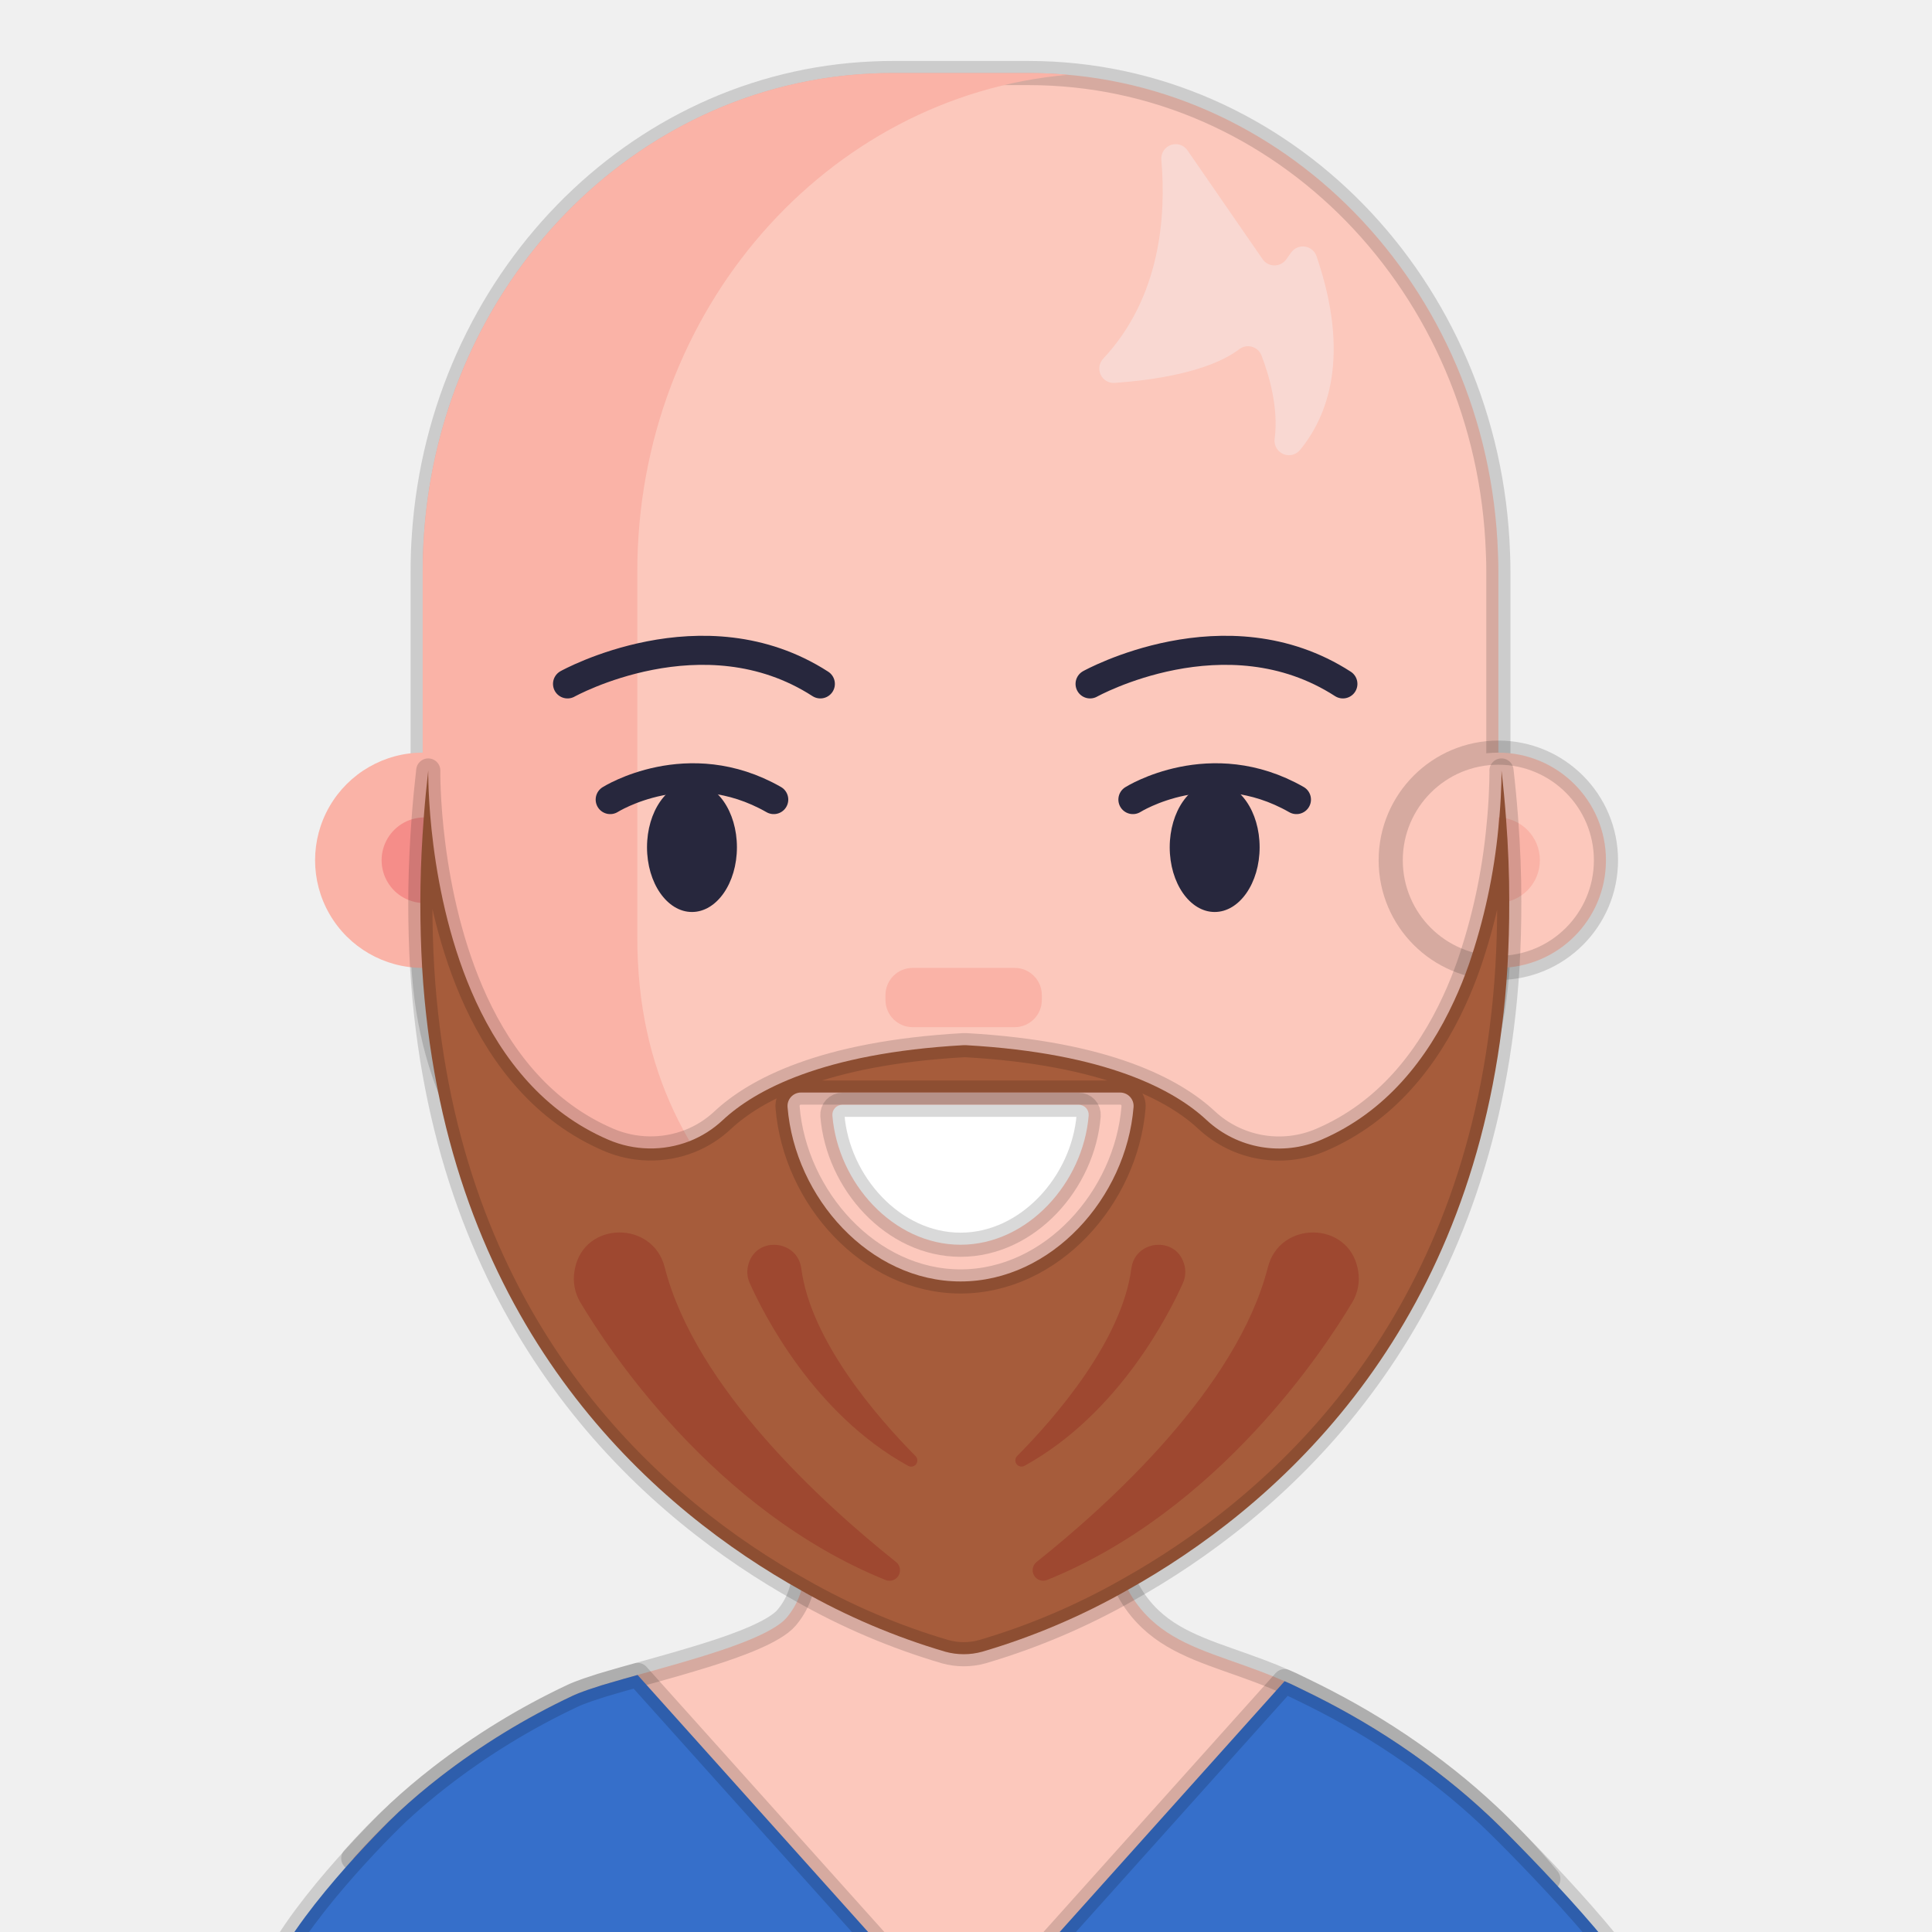
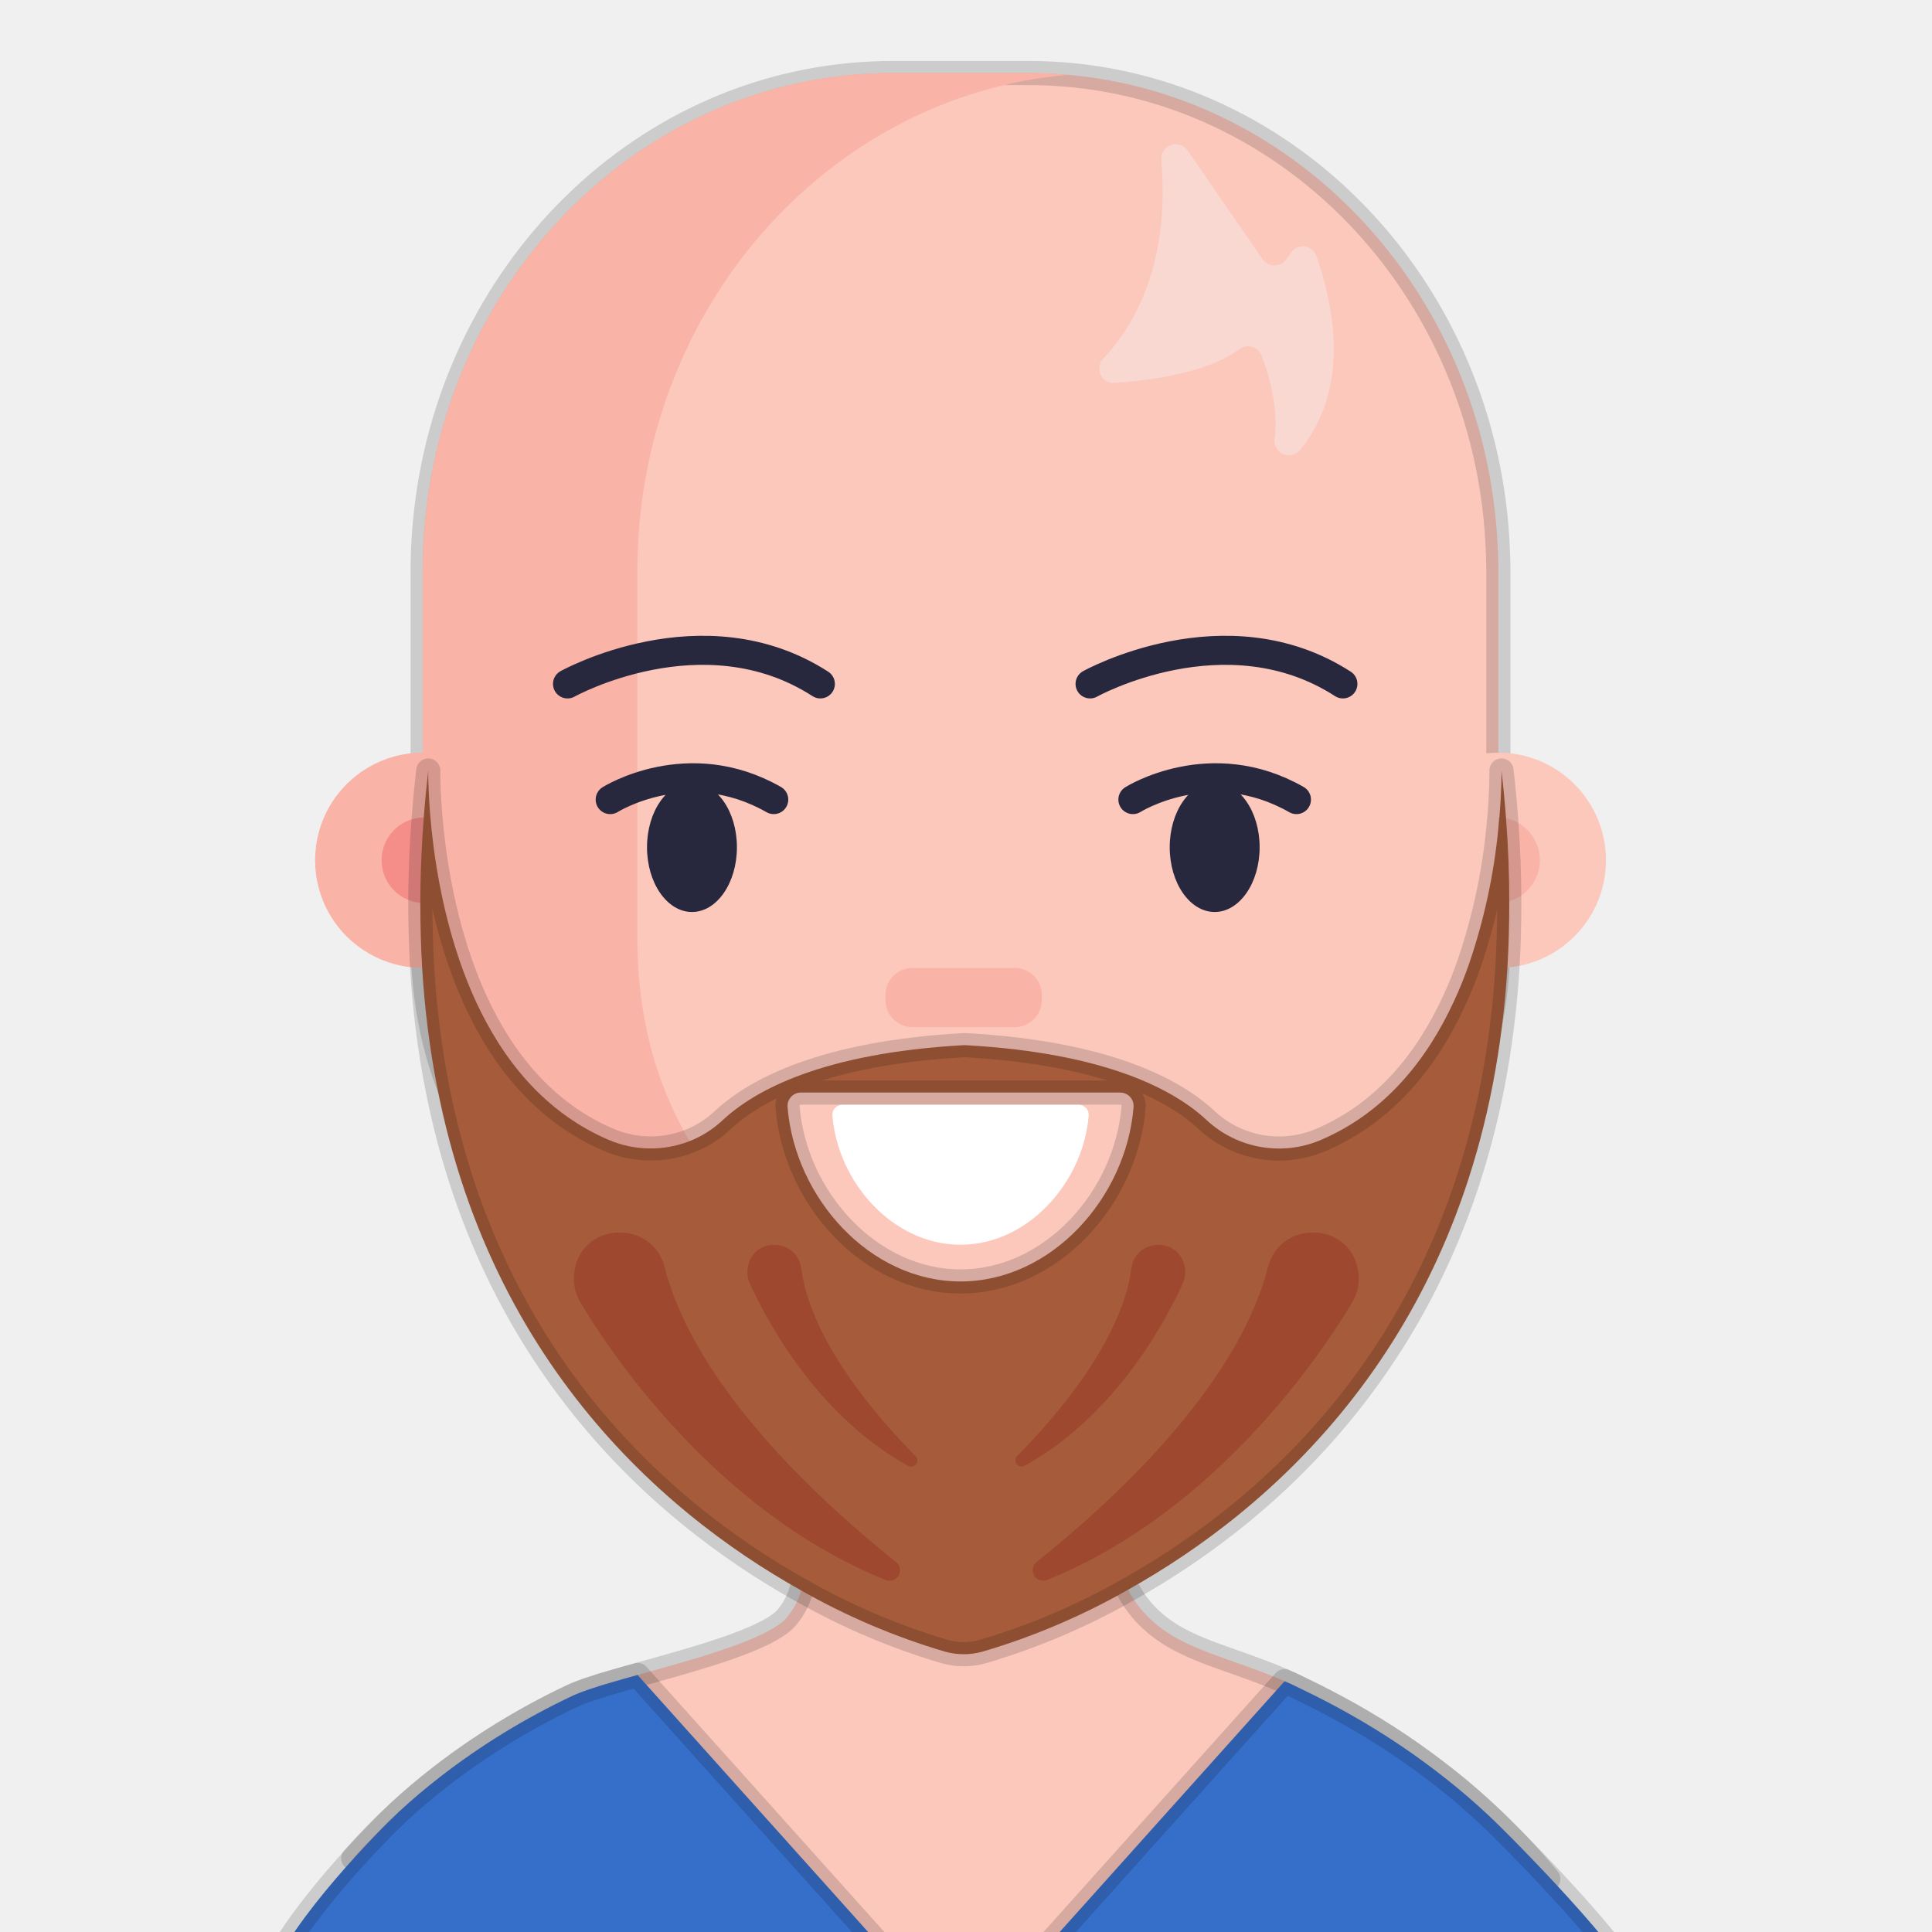
<svg xmlns="http://www.w3.org/2000/svg" id="Layer_1" viewBox="0 0 160 160">
  <defs>
    <style>.cls-1{fill:#fab3a7;}.cls-2{fill:#fcc8bc;}.cls-3{fill:none;stroke:#27273d;stroke-linecap:round;stroke-width:2.406px;}.cls-4{fill:#366fca;}.cls-5{fill:#9e4830;}.cls-6{fill:#fff;}.cls-7{fill:#f9d8d2;}.cls-8{fill:#a65c3b;}.cls-9{fill:#f58d89;}.cls-10{fill:#27273d;}</style>
  </defs>
  <g id="Avatars">
    <g id="Artboard">
      <g id="Men">
        <g id="Avatar-Users2_27">
          <g id="Icons">
            <path id="Path" class="cls-2" d="M128.225,155.617c-.688.461-1.413.914-2.128,1.354-28.562,17.546-64.609,17.356-92.984-.492-1.309-.825-2.594-1.684-3.857-2.578,1.188-1.342,2.443-2.624,3.761-3.84,1.089-1.008,2.234-1.979,3.438-2.912,3.394-2.627,7.065-4.875,10.948-6.703.127-.062.268-.124.43-.186l.127-.052c.12-.045.251-.1.385-.144.134-.045.227-.086.344-.124s.302-.103.474-.155l.626-.206.749-.22c.688-.21,1.464-.419,2.265-.646.022-.008.045-.015.069-.021l.973-.268.887-.251c.835-.23,1.688-.478,2.523-.729,3.094-.914,5.985-1.935,7.404-3.022.182-.136.348-.292.495-.464.555-.658.965-1.427,1.203-2.255.372-1.373.529-2.796.464-4.218-.028-1.681-.203-3.4-.258-4.943v-.825c0-.901,0-1.695-.031-2.406h0c-.079-3.324-.285-4.857-.021-5.672.265-.815.966-.908,2.692-1.33.78-.192,1.77-.45,3.018-.87.565-.135,1.14-.228,1.719-.278h0c4.232-.471,14.458-.945,17.631-.093.298.06.579.187.822.371.564.529.88,1.351,1.031,2.368.199,1.354.096,3.056-.107,4.871-.168,1.516-.406,3.094-.602,4.641-.235,1.553-.35,3.122-.344,4.692.004.757.133,1.509.382,2.224.187.487.407.962.657,1.42.483.904,1.109,1.725,1.853,2.43,2.31,2.193,5.459,2.949,9.03,4.297.688.254,1.375.533,2.093.853l.227.1.313.137c.278.134.557.265.832.402.053.022.104.048.155.076,1.313.633,2.583,1.294,3.809,1.983,2.861,1.603,5.587,3.435,8.154,5.476,1.182.938,2.313,1.918,3.386,2.925,1.77,1.648,3.428,3.412,4.964,5.28h0Z" stroke="#000" stroke-opacity="0.15" stroke-width="2" stroke-linejoin="round" />
            <path id="Path-2" class="cls-2" d="M124.089,47.333v30.295c0,22.602-17.988,29.841-31.099,41.336-7.659,6.837-19.229,6.837-26.888,0-13.111-11.495-31.099-18.745-31.099-41.336v-30.295c0-1.031.034-2.062.107-3.052,1.43-20.811,17.407-37.345,37.183-38.194.533-.028,1.076-.038,1.616-.038h11.275c21.003,0,38.115,17.662,38.871,39.748.024.512.034,1.021.034,1.537Z" stroke="#000" stroke-opacity="0.15" stroke-width="2" stroke-linejoin="round" />
            <path id="Path-3" class="cls-1" d="M52.779,77.631v-30.298c0-21.636,15.685-39.39,35.654-41.137-1.072-.103-2.155-.148-3.252-.148h-11.275c-21.484,0-38.899,18.487-38.899,41.284v14.998c-3.184,0-6.127,1.699-7.719,4.457s-1.592,6.156,0,8.913,4.535,4.457,7.719,4.457h.086c1.292,20.625,18.398,27.758,31.01,38.806,6.387,5.603,15.098,6.624,22.344,3.049-1.646-.81-3.178-1.836-4.555-3.049-13.128-11.492-31.113-18.745-31.113-41.333Z" />
-             <circle id="Oval" class="cls-2" cx="124.086" cy="71.244" r="8.913" stroke="#000" stroke-opacity="0.15" stroke-width="2" stroke-linejoin="round" />
+             <circle id="Oval" class="cls-2" cx="124.086" cy="71.244" r="8.913" />
            <path id="Path-4" class="cls-3" d="M47,56.638s11.234-6.26,20.938,0" />
            <path id="Path-5" class="cls-3" d="M90.275,56.638s11.237-6.26,20.938,0" />
            <rect id="Rectangle" class="cls-1" x="73.331" y="80.157" width="12.949" height="4.909" rx="2.251" ry="2.251" />
            <path id="Path-6" class="cls-9" d="M35.261,67.696c-1.293-.04-2.506.627-3.164,1.74s-.658,2.497,0,3.611c.658,1.114,1.871,1.781,3.164,1.74v-7.092Z" />
            <path id="Path-7" class="cls-1" d="M124.089,74.781c1.915-.06,3.437-1.63,3.437-3.546s-1.522-3.486-3.437-3.546v7.092Z" />
            <ellipse id="Oval-2" class="cls-10" cx="57.306" cy="70.168" rx="3.723" ry="5.359" />
            <ellipse id="Oval-3" class="cls-10" cx="100.594" cy="70.168" rx="3.723" ry="5.359" />
            <path id="Path-8" class="cls-3" d="M50.534,66.218s6.432-4.063,13.544,0" />
            <path id="Path-9" class="cls-3" d="M93.822,66.218s6.435-4.063,13.544,0" />
            <path id="Shape" class="cls-8" d="M124.722,67.755c-.096-1.292-.221-2.608-.375-3.946,0,0,.028,1.516-.175,3.888-.025.28-.053.572-.083.877-.367,3.831-1.182,7.606-2.427,11.247-.361,1.031-.77,2.062-1.234,3.059-2.2,4.782-5.638,9.202-11,11.509-3.205,1.39-6.928.755-9.491-1.619-2.64-2.472-8.25-5.555-19.938-6.212h-.213c-11.688.657-17.294,3.74-19.938,6.212-.798.749-1.732,1.339-2.75,1.739-2.167.842-4.578.799-6.713-.12-5.335-2.293-8.766-6.682-10.966-11.437-4.125-8.938-3.953-19.143-3.953-19.143-.151,1.32-.275,2.617-.371,3.891-.038.498-.072.99-.103,1.482-.119,1.911-.18,3.771-.182,5.579,0,1.849.05,3.648.151,5.397.103,1.719.261,3.389.464,5.008,3.297,26.214,19.068,39.933,30.937,46.554,3.764,2.143,7.763,3.843,11.918,5.067,1.003.278,2.063.278,3.066,0,4.205-1.236,8.251-2.956,12.059-5.125,11.908-6.658,27.692-20.402,30.972-46.599.204-1.604.358-3.251.461-4.94.105-1.767.156-3.584.152-5.452.004-2.218-.085-4.524-.268-6.916ZM66.329,90.48h26.434c.312-.001.611.129.822.358.212.229.318.537.291.848-.608,7.501-6.792,14.438-14.327,14.438h0c-7.535,0-13.719-6.944-14.327-14.438-.026-.31.079-.617.289-.846.21-.229.507-.36.818-.361h0Z" stroke="#000" stroke-opacity="0.15" stroke-width="2" stroke-linejoin="round" />
-             <path id="Path-10" class="cls-6" d="M69.76,91.494c-.231-.001-.452.095-.609.265-.157.17-.235.398-.216.628.45,5.555,5.029,10.697,10.612,10.697h0c5.582,0,10.161-5.156,10.612-10.697.019-.23-.059-.458-.216-.628-.157-.17-.378-.266-.609-.265h-19.573Z" stroke="#000" stroke-opacity="0.15" stroke-width="2" stroke-linejoin="round" />
+             <path id="Path-10" class="cls-6" d="M69.76,91.494c-.231-.001-.452.095-.609.265-.157.17-.235.398-.216.628.45,5.555,5.029,10.697,10.612,10.697h0c5.582,0,10.161-5.156,10.612-10.697.019-.23-.059-.458-.216-.628-.157-.17-.378-.266-.609-.265h-19.573Z" />
            <path id="Path-11" class="cls-4" d="M136.097,166.972c-28.562,17.546-84.609,17.356-112.984-.492-1.309-.825.406-1.684-.857-2.578,1.744-4.902,9.443-12.624,10.761-13.84,1.089-1.008,2.234-1.979,3.438-2.912,3.394-2.627,7.065-4.875,10.948-6.703.127-.062.268-.124.43-.186l.127-.052c.12-.045.251-.1.385-.144.134-.045.227-.086.344-.124s.302-.103.474-.155l.626-.206.749-.22c.688-.21,1.464-.419,2.265-.646l23.585,26.297c.876.976,2.126,1.533,3.438,1.533s2.561-.557,3.438-1.533l23.121-25.781.227.1.313.138c.278.134.557.265.832.402.053.022.105.048.155.076,1.313.632,2.583,1.294,3.809,1.983,2.862,1.605,5.59,3.439,8.157,5.483,1.182.938,2.313,1.918,3.386,2.925,1.77,1.648,11.739,11.663,12.964,15.28-.688.461.587.914-.128,1.354Z" stroke="#000" stroke-opacity="0.15" stroke-width="2" stroke-linejoin="round" />
            <path id="Path-12" class="cls-7" d="M96.177,13.226c.406,4.654-.062,11.399-4.812,16.476-.337.356-.423.882-.214,1.326.208.444.667.716,1.156.684,3.149-.223,7.769-.877,10.312-2.784.296-.233.684-.312,1.047-.215s.659.361.799.71c.643,1.667,1.437,4.372,1.093,6.951-.059.528.238,1.031.729,1.234.491.203,1.057.057,1.388-.358,2.279-2.784,4.194-7.752,1.351-16.039-.145-.418-.51-.721-.948-.788-.438-.066-.876.115-1.139.471l-.433.605c-.23.309-.594.488-.979.482s-.743-.197-.963-.513l-6.225-9.02c-.307-.442-.873-.623-1.379-.441-.506.182-.828.681-.783,1.218Z" />
            <path id="Path-13" class="cls-5" d="M48.055,107.846c2.32,3.895,11.082,17.256,25.283,23.004.403.161.863.002,1.08-.373.217-.375.126-.853-.214-1.122-5.998-4.778-16.603-14.396-19.157-24.406-.99-3.895-6.648-3.826-7.435.113,0,.062-.024.124-.034.186-.155.896.014,1.817.478,2.599Z" />
            <path id="Path-14" class="cls-5" d="M62.084,106.248c1.079,2.427,5.256,10.818,13.128,15.149.223.123.503.062.656-.142s.133-.489-.048-.669c-3.163-3.197-8.673-9.536-9.463-15.544-.309-2.338-3.609-2.688-4.342-.45l-.031.107c-.155.512-.12,1.063.1,1.55Z" />
            <path id="Path-15" class="cls-5" d="M111.993,107.846c-2.317,3.895-11.083,17.256-25.283,23.004-.402.157-.858-.003-1.074-.377-.216-.374-.126-.849.211-1.118,5.998-4.778,16.6-14.396,19.154-24.406.993-3.895,6.652-3.826,7.439.113,0,.062.024.124.034.186.156.896-.015,1.818-.481,2.599Z" />
            <path id="Path-16" class="cls-5" d="M97.968,106.248c-1.079,2.427-5.259,10.818-13.131,15.149-.223.118-.499.055-.649-.147-.151-.202-.132-.484.044-.664,3.162-3.197,8.669-9.536,9.463-15.544.309-2.338,3.609-2.688,4.338-.45.014.035.025.07.034.107.154.512.118,1.062-.1,1.55Z" />
          </g>
        </g>
      </g>
    </g>
  </g>
</svg>
